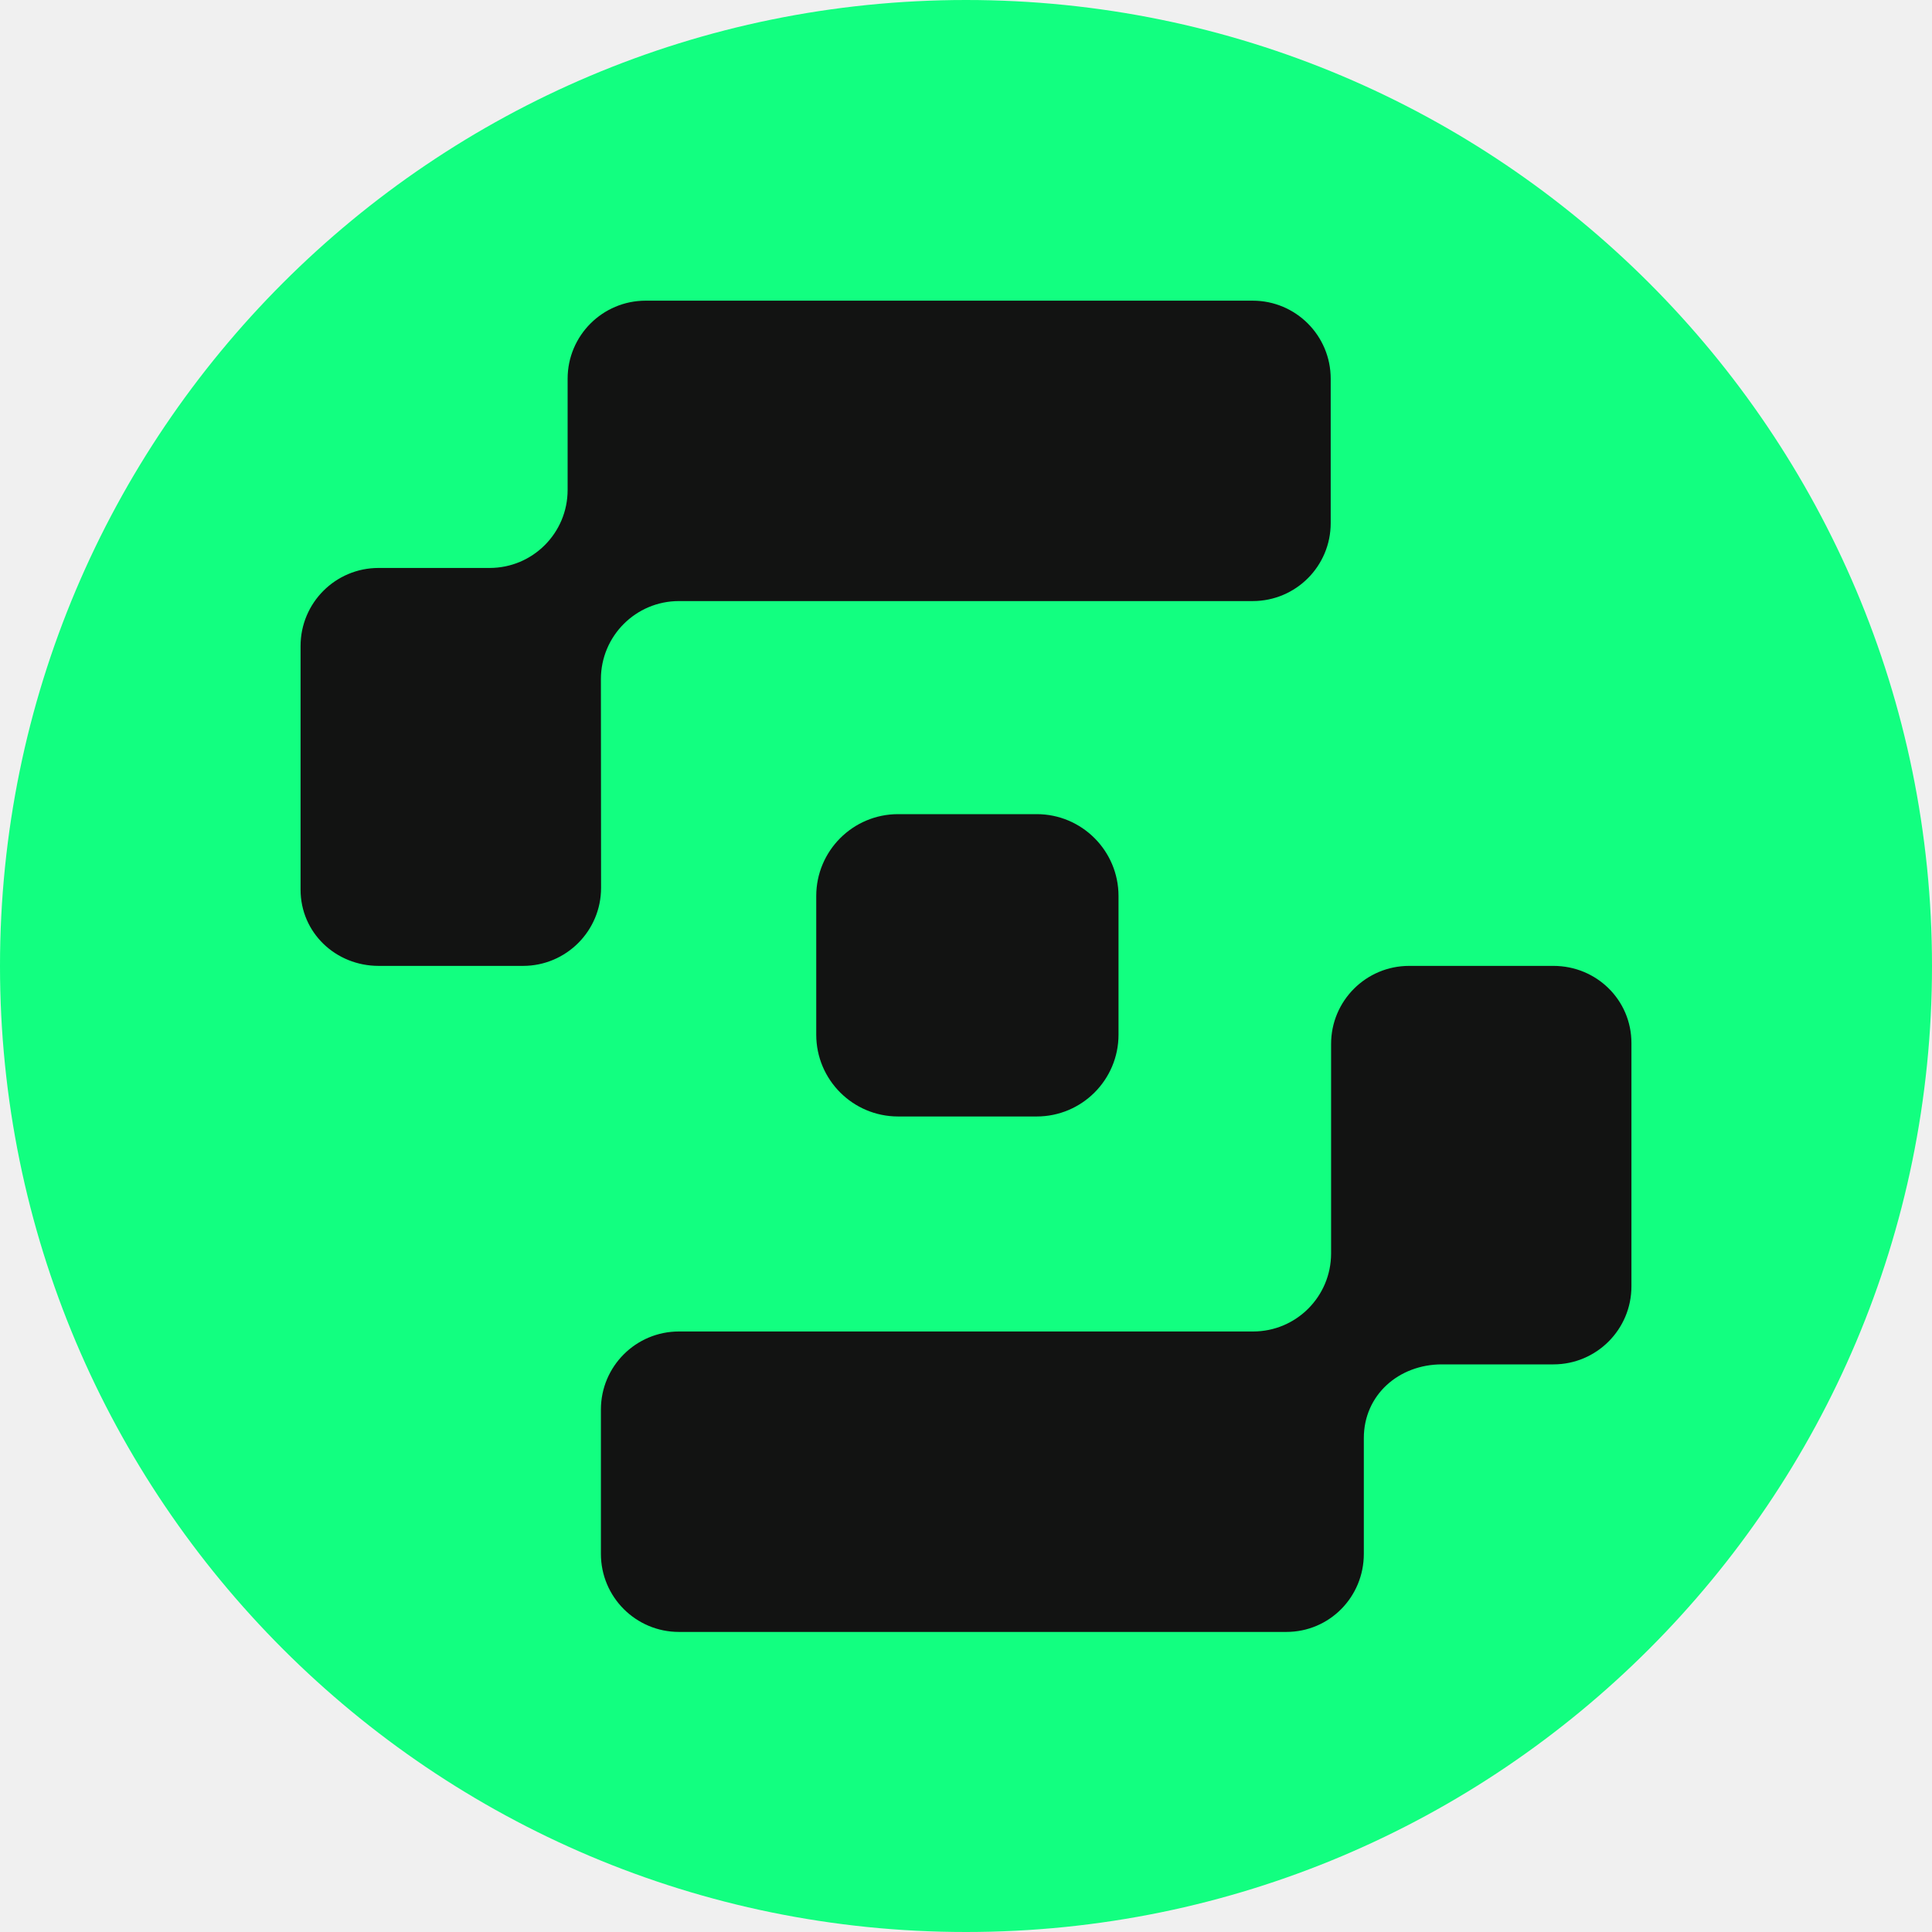
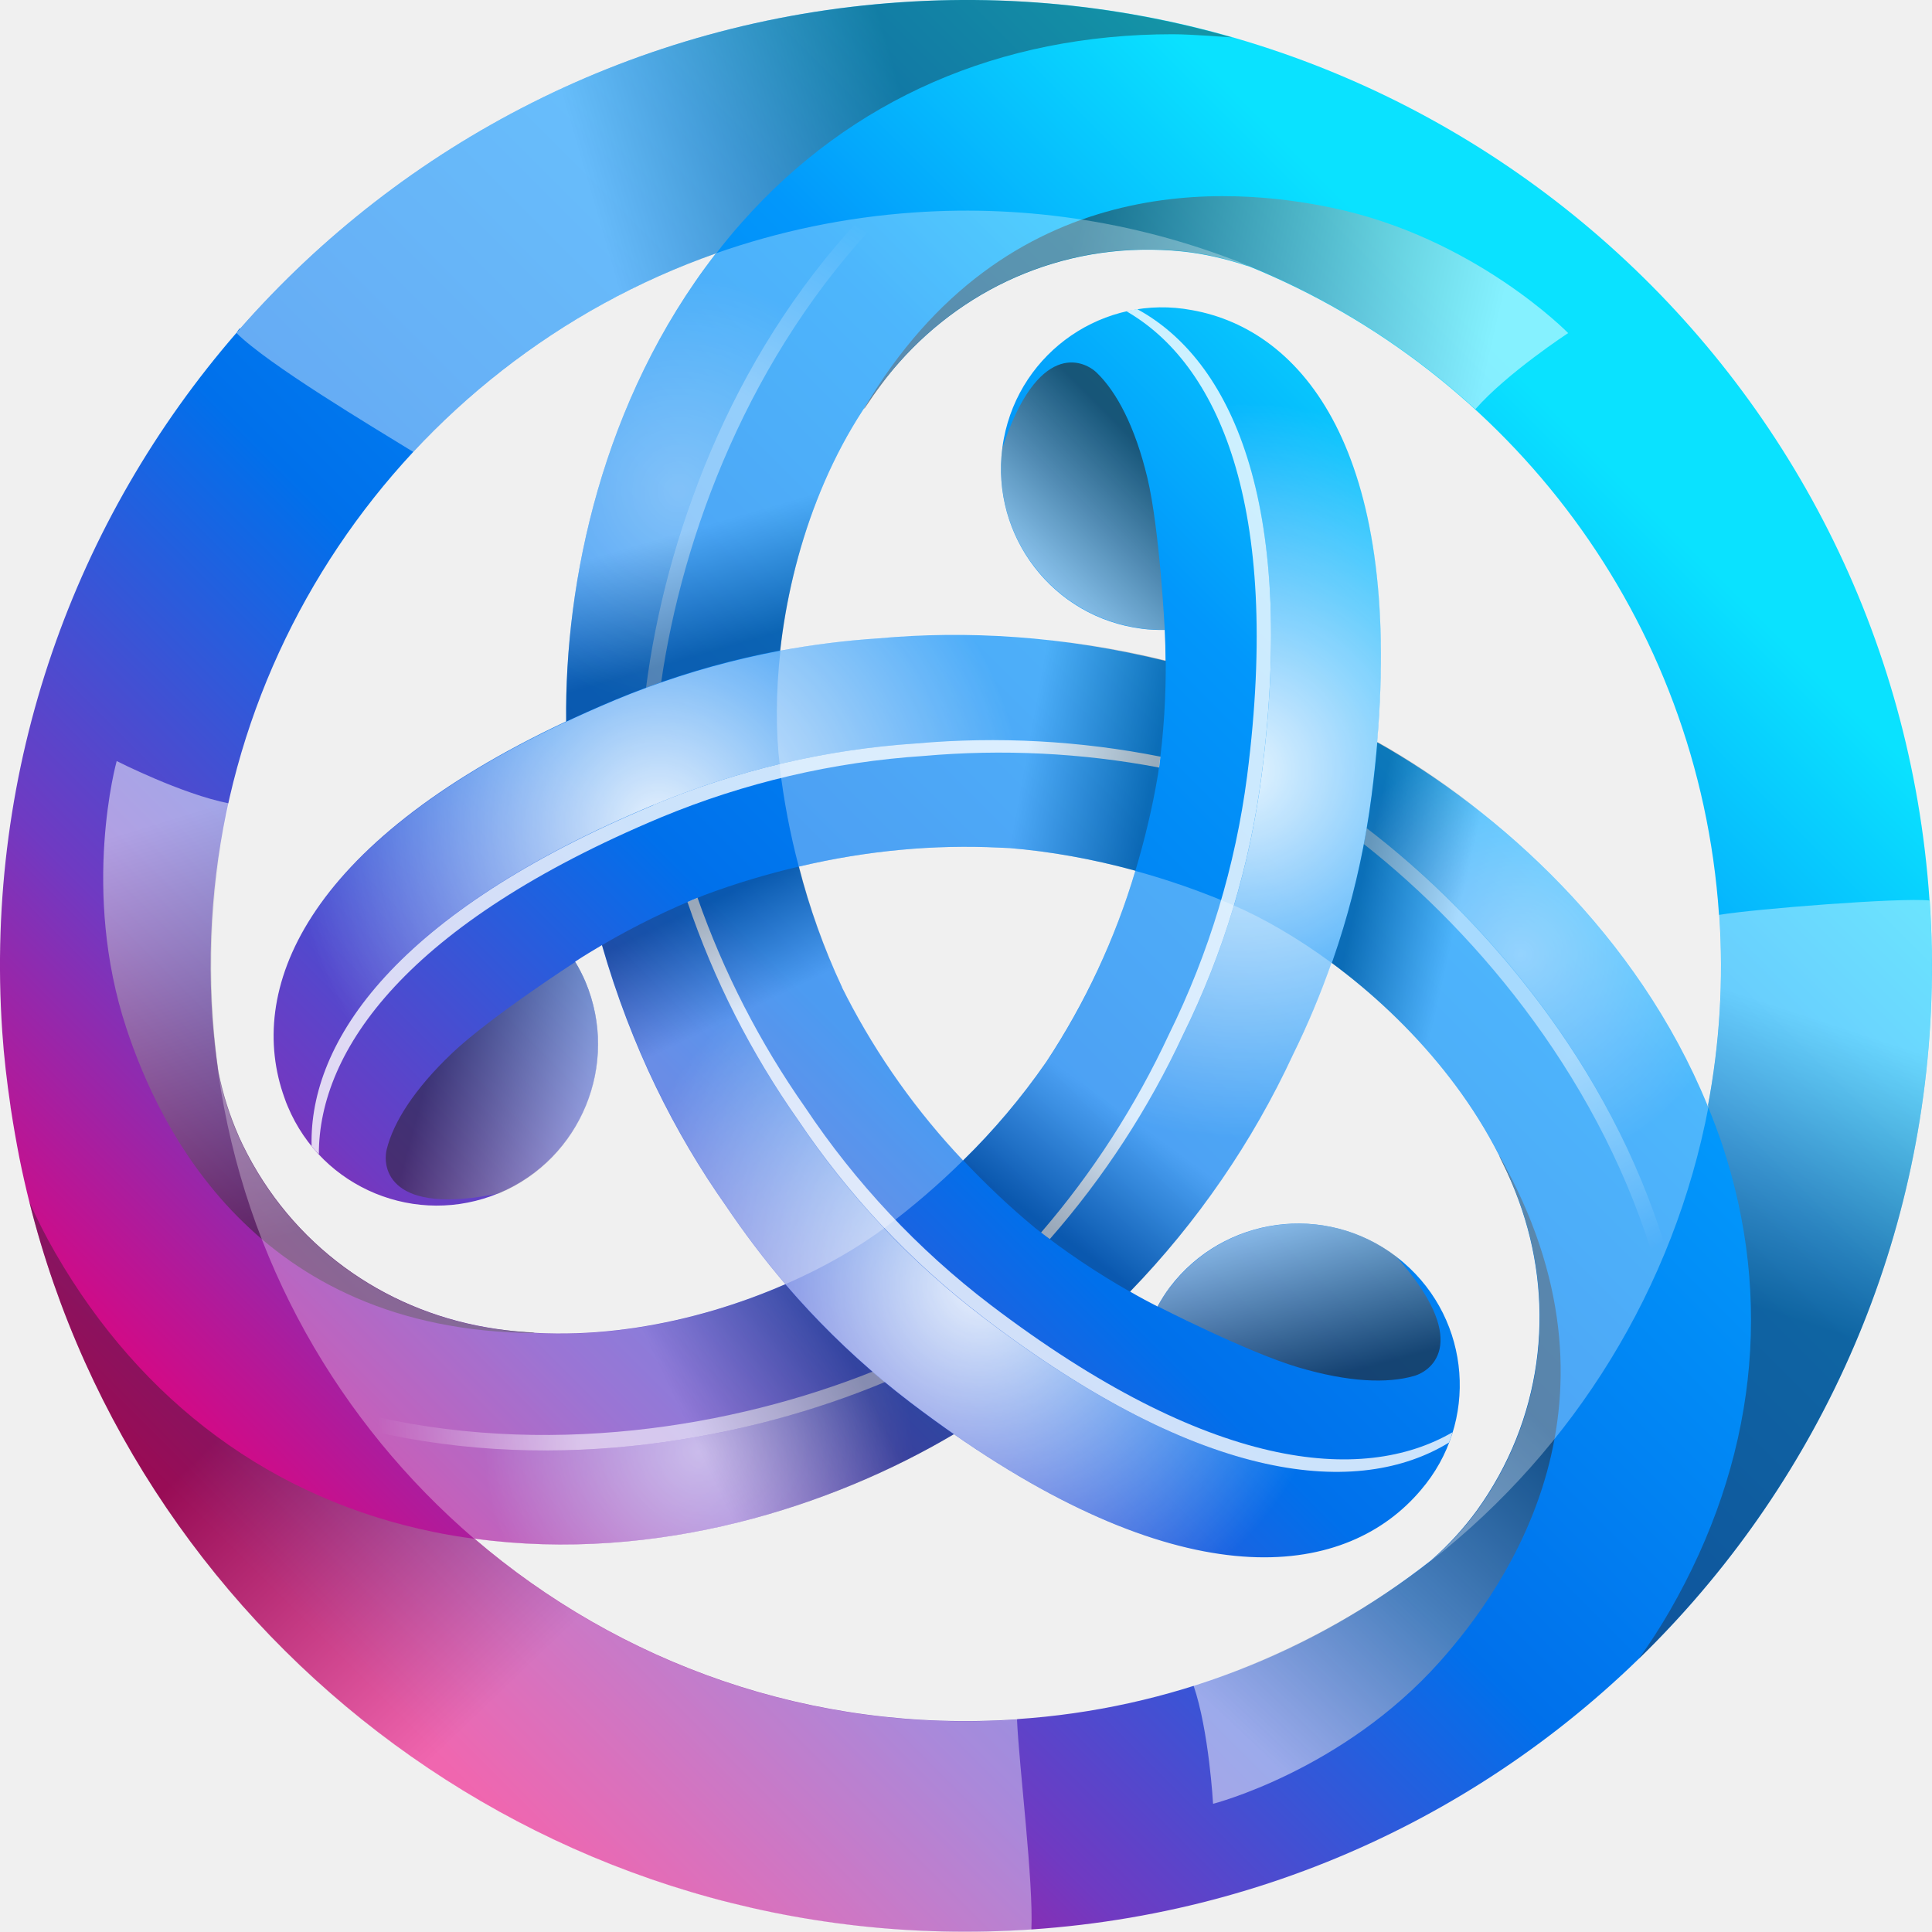
- <svg xmlns="http://www.w3.org/2000/svg" width="40" height="40" viewBox="0 0 35 35" fill="none">
-   <rect width="35" height="35" rx="17.5" fill="#12FF80" />
-   <path d="M28.142 17.498H25.528C24.747 17.498 24.114 18.131 24.114 18.912V22.707C24.114 23.488 23.482 24.121 22.701 24.121H12.3C11.519 24.121 10.886 24.754 10.886 25.535V28.15C10.886 28.931 11.519 29.564 12.3 29.564H23.303C24.084 29.564 24.707 28.931 24.707 28.15V26.052C24.707 25.271 25.34 24.717 26.121 24.717H28.142C28.922 24.717 29.555 24.084 29.555 23.303V18.896C29.555 18.115 28.922 17.498 28.142 17.498H28.142Z" fill="#121312" />
-   <path d="M10.886 12.303C10.886 11.522 11.519 10.889 12.299 10.889H22.694C23.475 10.889 24.107 10.257 24.107 9.476V6.861C24.107 6.08 23.475 5.447 22.694 5.447H11.697C10.916 5.447 10.283 6.08 10.283 6.861V8.876C10.283 9.657 9.651 10.289 8.87 10.289H6.858C6.077 10.289 5.445 10.922 5.445 11.703V16.116C5.445 16.896 6.08 17.498 6.861 17.498H9.475C10.256 17.498 10.889 16.865 10.889 16.084L10.886 12.304V12.303Z" fill="#121312" />
-   <path d="M16.27 14.749H18.781C19.599 14.749 20.263 15.414 20.263 16.232V18.744C20.263 19.562 19.599 20.226 18.781 20.226H16.27C15.451 20.226 14.787 19.562 14.787 18.744V16.232C14.787 15.413 15.452 14.749 16.27 14.749Z" fill="#121312" />
+ <svg xmlns="http://www.w3.org/2000/svg" version="1.1" id="Layer_1" x="0px" y="0px" viewBox="0 0 2500 2500" style="enable-background:new 0 0 2500 2500;" xml:space="preserve">
+   <style type="text/css">
+ 	.st0{fill:url(#SVGID_1_);}
+ 	.st1{opacity:0.9;fill:url(#SVGID_00000087413979790737727530000011114090790148114309_);enable-background:new    ;}
+ 	.st2{opacity:0.8;fill:#FFFFFF;enable-background:new    ;}
+ 	.st3{opacity:0.5;fill:url(#SVGID_00000173866758220751864350000011514650460513896363_);enable-background:new    ;}
+ 	.st4{opacity:0.6;fill:url(#SVGID_00000046325702562402398100000008588168176639308702_);enable-background:new    ;}
+ 	.st5{opacity:0.9;fill:url(#SVGID_00000086668914478830672470000017567272723260613798_);enable-background:new    ;}
+ 	.st6{opacity:0.4;fill:url(#SVGID_00000151545369230114989500000009340556304610313620_);enable-background:new    ;}
+ 	.st7{opacity:0.5;fill:url(#SVGID_00000037677475643920598680000005193095562180677283_);enable-background:new    ;}
+ 	.st8{opacity:0.9;fill:url(#SVGID_00000158712522983176665360000000389834507735461810_);enable-background:new    ;}
+ 	.st9{opacity:0.3;fill:url(#SVGID_00000019680145586986283130000000567137372287354524_);enable-background:new    ;}
+ 	.st10{opacity:0.4;fill:url(#SVGID_00000168110903925981658070000018155722347997337242_);enable-background:new    ;}
+ 	.st11{opacity:0.4;fill:url(#SVGID_00000150091677931303929740000006449388794212794046_);enable-background:new    ;}
+ 	.st12{opacity:0.4;fill:url(#SVGID_00000111913243231927531990000014429451489998236589_);enable-background:new    ;}
+ 	.st13{opacity:0.4;fill:url(#SVGID_00000162335232756788721430000017735098469719625897_);enable-background:new    ;}
+ 	.st14{opacity:0.5;fill:url(#SVGID_00000111181345906325601400000016760684883272806844_);enable-background:new    ;}
+ 	.st15{opacity:0.5;fill:url(#SVGID_00000096020295443590541910000017820940717463852929_);enable-background:new    ;}
+ 	.st16{opacity:0.5;fill:url(#SVGID_00000018952674674215496200000002432383969670657439_);enable-background:new    ;}
+ 	.st17{opacity:0.6;fill:url(#SVGID_00000112616789247208079150000016963115302006920358_);enable-background:new    ;}
+ 	.st18{opacity:0.5;fill:url(#SVGID_00000080917994296711030480000015418026231476025275_);enable-background:new    ;}
+ 	.st19{opacity:0.6;fill:url(#SVGID_00000023959460179562325150000015006233589876993690_);enable-background:new    ;}
+ 	.st20{opacity:0.3;fill:url(#SVGID_00000063603007946521742050000015754733077861351594_);enable-background:new    ;}
+ 	.st21{opacity:0.3;fill:url(#SVGID_00000036951507260815704290000009840250714117549460_);enable-background:new    ;}
+ 	.st22{opacity:0.3;fill:url(#SVGID_00000041979004269283503960000001868373323263897504_);enable-background:new    ;}
+ 	.st23{opacity:0.3;fill:url(#SVGID_00000090999355588580949990000000126734540545595573_);enable-background:new    ;}
+ 	.st24{opacity:0.3;fill:url(#SVGID_00000075866324976746425150000004722188489295817856_);enable-background:new    ;}
+ 	.st25{opacity:0.3;fill:url(#SVGID_00000088824886801452155470000001678572929192179848_);enable-background:new    ;}
+ </style>
+   <g>
+     <linearGradient id="SVGID_1_" gradientUnits="userSpaceOnUse" x1="396.92" y1="398.971" x2="1990.64" y2="1992.899" gradientTransform="matrix(1 0 0 -1 0 2502)">
+       <stop offset="0" style="stop-color:#E6007A" />
+       <stop offset="0.21" style="stop-color:#703AC2" />
+       <stop offset="0.46" style="stop-color:#0070EB" />
+       <stop offset="0.77" style="stop-color:#0297FB" />
+       <stop offset="1" style="stop-color:#0AE2FF" />
+     </linearGradient>
+     <path class="st0" d="M2496.8,1165.2C2450,476.4,1853.8-43.9,1165.1,2.9c-343,23.4-644.3,183.2-854.5,422.5l-0.6-0.4   c-1.5,1.9-2.8,3.8-4.1,5.8c-208.8,240.9-326.3,560.9-303,904c2.2,32.8,6,64.8,10.7,96.7c0,1.5,0.4,2.8,0.6,4.3   c3.2,21,6.9,42,10.9,62.5c3.8,19,8.1,37.9,12.8,56.7c144.4,575.7,683.7,983.4,1296.8,941.7c688.6-46.8,1209.1-643,1162.3-1331.8   C2497.1,1164.8,2496.8,1165.2,2496.8,1165.2z M2224.7,1183.8c5.8,84.8,0.4,167.8-14.8,247.8c0-0.4-0.4-0.8-0.4-1.3   c-90.8-221.4-270-381.4-427.5-469.8c31.9-375.2-95.4-533.5-239.6-559.2c-113.2-21.3-222.2,53.3-243.5,166.5   c-0.8,4-1.4,8.1-1.9,12.2c-14.7,114.2,65.9,218.8,180.1,233.5c0.2,0,0.3,0,0.5,0.1c10,1.3,19.9,1.7,29.5,1.5   c0.7,13.4,1.1,26.8,1.1,40.2c-133.3-32.9-257.8-39.6-371.4-29.3c-42.7,2.8-85.2,8.2-127.3,16c14.2-126.7,61.8-269.1,154-373.1   c89.2-100.8,221.8-158.3,366.4-143.5c27.4,2.8,56.7,9.6,83,18.4c1.3,0.4,2.6,0.8,3.7,1c335,136.5,581.7,454.6,607.8,839   C2224.5,1183.8,2224.7,1183.8,2224.7,1183.8z M1353.4,1374.7c0,0,0,0.2-0.2,0.4c-31.6,45.4-67.4,87.8-107,126.5   c-59.9-63.3-110.6-134.6-150.6-212c-1.9-4.1-4-7.7-6-11.8v-0.4c-23.5-50.1-42.2-102.4-56-156c88.8-21,175.8-28.7,259.1-24.6   l13.3,0.6h0.4c52.2,4.3,106.5,13.9,162.8,29.3c-26.1,87.8-65,171.3-115.5,247.7C1353.6,1374.5,1353.4,1374.7,1353.4,1374.7z    M926.4,327.9l-0.6,0.8C779.3,517.9,730.5,753,732.6,933.5c-341,160-414.2,349.3-364.5,487.1c1.2,3.9,2.8,7.5,4.3,11.2   c44.5,106.3,166.8,156.5,273.2,112.1c106.3-44.5,156.5-166.8,112.1-273.2c-3.9-9.1-8.4-17.9-13.5-26.3   c10.7-7.1,22.3-14.1,34.7-21.4c38,132,94.3,243.5,160,336.7c23.8,35.3,49.4,69.3,77.4,102c-116.8,51.1-264,81.1-400.3,53.3   c-131.8-26.9-247.9-112.9-307.6-245.6c-11.4-26-20-53.2-25.7-81c-3.5-23.9-6.2-48-7.9-72.1C244.4,868.5,522.1,470,926.4,327.9z    M1316.2,2224.8c-265.9,18.2-514.5-72.5-702.3-233.8c237,32.3,465.1-43,620.4-135.2c309.1,215.4,509.8,184.2,604.3,72.3   c75.1-87.5,65-219.3-22.5-294.4c-3.1-2.7-6.3-5.2-9.6-7.7c-91.7-69.9-222.7-52.2-292.6,39.5c0,0-0.1,0.1-0.1,0.1   c-6,7.9-11.3,16.5-16,25c-11.3-5.8-23.3-12.2-35.5-19.3c87.1-89.9,158.5-193.7,211.1-307.2c18.9-38.4,35.4-77.9,49.6-118.3   c102.7,75.8,202.4,188,246.5,320c42.6,127.5,26.3,271.3-58.8,389.2c-16.8,22.9-36,43.9-57.3,62.7l-0.8,0.8   c-153.8,121.2-340.7,193-536.1,206C1316.4,2224.6,1316.2,2224.8,1316.2,2224.8z" />
+     <radialGradient id="SVGID_00000121237179412258264440000001769130992065460122_" cx="138.335" cy="2415.802" r="41.667" gradientTransform="matrix(11.408 0 0 -11.408 28.142 28556.332)" gradientUnits="userSpaceOnUse">
+       <stop offset="0" style="stop-color:#FFFFFF" />
+       <stop offset="1" style="stop-color:#FFFFFF;stop-opacity:0" />
+     </radialGradient>
+     <path style="opacity:0.9;fill:url(#SVGID_00000121237179412258264440000001769130992065460122_);enable-background:new    ;" d="   M1542.5,401.1c-23.4-4.5-47.5-4.7-71-0.8c119.6,65,206.7,246.2,160.9,603.9c-15.1,116.3-49.3,229.4-101.2,334.6   c-44.7,96-102.8,185.2-172.7,264.8c33.1,24.9,67.8,47.7,103.8,68.3c87.1-89.8,158.5-193.7,211.2-307.2   c52-105.2,86.1-218.2,101.2-334.6c54.6-425.7-79.3-601.5-232.1-628.8L1542.5,401.1L1542.5,401.1z" />
+     <path class="st2" d="M1632.4,1003.9c45.8-357.5-41.3-538.9-160.9-603.9c-4.7,0.6-9.2,1.7-13.9,2.8   c117,67.4,201.3,248.3,156.2,601.1c-15.1,116.3-49.3,229.4-101.2,334.6c-43.1,92.6-98.7,178.9-165.4,256.3c3.8,3,7.5,5.8,11.3,8.5   c69.8-79.7,127.9-168.8,172.6-264.8C1583.1,1233.3,1617.3,1120.3,1632.4,1003.9L1632.4,1003.9z" />
+     <radialGradient id="SVGID_00000096752103115807184890000012475104098377712026_" cx="133.725" cy="2224.943" r="41.667" gradientTransform="matrix(6.6384 0 0 -6.6384 16.0516 16648.701)" gradientUnits="userSpaceOnUse">
+       <stop offset="0" style="stop-color:#FFFFFF" />
+       <stop offset="1" style="stop-color:#FFFFFF;stop-opacity:0" />
+     </radialGradient>
+     <path style="opacity:0.5;fill:url(#SVGID_00000096752103115807184890000012475104098377712026_);enable-background:new    ;" d="   M1177.8,1814.9c-11.3-8.5-22-17.5-32.9-26.5c-176.5,73.6-421,119.8-664,63.3c39.6,50.7,84.1,97.3,132.8,139.3   c237,32.3,465.1-43,620.4-135.2c-19.1-13.3-37.9-27-56.5-41.1L1177.8,1814.9z" />
+     <linearGradient id="SVGID_00000119114085072472739250000015632712470677052304_" gradientUnits="userSpaceOnUse" x1="488.724" y1="670.166" x2="755.309" y2="673.833" gradientTransform="matrix(1 0 0 -1 0 2502)">
+       <stop offset="0" style="stop-color:#FFFFFF;stop-opacity:0" />
+       <stop offset="1" style="stop-color:#FFFFFF" />
+     </linearGradient>
+     <path style="opacity:0.6;fill:url(#SVGID_00000119114085072472739250000015632712470677052304_);enable-background:new    ;" d="   M1145,1788.4c-5.3-4.5-10.9-9-16-13.5c-177.8,71-423.6,113.6-666,53c6,7.9,12,16,18,23.8C723.9,1908.2,968.6,1862,1145,1788.4   L1145,1788.4z" />
+     <radialGradient id="SVGID_00000164500726523486376710000010611288912246936239_" cx="-114.473" cy="2483.533" r="41.667" gradientTransform="matrix(-5.704 -9.8796 -9.8796 5.704 24736.092 -14229.197)" gradientUnits="userSpaceOnUse">
+       <stop offset="0" style="stop-color:#FFFFFF" />
+       <stop offset="1" style="stop-color:#FFFFFF;stop-opacity:0" />
+     </radialGradient>
+     <path style="opacity:0.9;fill:url(#SVGID_00000164500726523486376710000010611288912246936239_);enable-background:new    ;" d="   M368.3,1420.9c1.2,3.8,2.8,7.5,4.3,11.1c7.9,18.8,18.2,35.7,30.6,50.9c-3.4-136,110-302.3,442.4-441.3   c108.3-45,223.3-71.9,340.3-79.6c105.5-9.4,211.9-3.6,315.8,17.1c5.4-44.9,7.5-86.8,7.1-123.9c-121.3-30.5-247-40.4-371.6-29.3   c-117.1,7.7-232.1,34.6-340.4,79.6c-395.9,165.6-481.3,369.5-428.4,515.5L368.3,1420.9L368.3,1420.9z" />
+     <path class="st2" d="M845.6,1041.8c-332.4,139.1-445.8,305.3-442.4,441.3c3,3.6,6.2,7.1,9.4,10.5c-0.2-135,114.4-298.4,442.4-435.8   c108.3-45,223.3-71.9,340.3-79.6c101.7-9,204.3-4,304.6,15c0.7-4.7,1.2-9.4,1.7-14.1c-103.9-20.6-210.2-26.4-315.8-17.1   c-117,7.7-232,34.6-340.3,79.6C845.6,1041.6,845.6,1041.8,845.6,1041.8z" />
+     <radialGradient id="SVGID_00000070810537205548785670000000655587390690645422_" cx="-300.734" cy="2341.337" r="41.667" gradientTransform="matrix(-3.3192 -5.749 -5.749 3.3192 14429.806 -8264.897)" gradientUnits="userSpaceOnUse">
+       <stop offset="0" style="stop-color:#FFFFFF" />
+       <stop offset="1" style="stop-color:#FFFFFF;stop-opacity:0" />
+     </radialGradient>
+     <path style="opacity:0.4;fill:url(#SVGID_00000070810537205548785670000000655587390690645422_);enable-background:new    ;" d="   M1775.1,1029.8c-1.7,14.1-4,27.8-6.4,41.7c151.9,116,314.3,304.8,387,543.3c24-59.7,42.2-121.6,54.1-184.8   c-90.5-221.4-269.8-381.3-427.2-469.6c-1.9,22.5-4.3,45.4-7.3,69.3C1775.3,1029.8,1775.1,1029.8,1775.1,1029.8z" />
+     <linearGradient id="SVGID_00000029005020302770022920000003679355298427017861_" gradientUnits="userSpaceOnUse" x1="2134.288" y1="883.845" x2="1997.828" y2="1112.847" gradientTransform="matrix(1 0 0 -1 0 2502)">
+       <stop offset="0" style="stop-color:#FFFFFF;stop-opacity:0" />
+       <stop offset="1" style="stop-color:#FFFFFF" />
+     </linearGradient>
+     <path style="opacity:0.5;fill:url(#SVGID_00000029005020302770022920000003679355298427017861_);enable-background:new    ;" d="   M1768.6,1071.5c-1.3,6.8-2.4,13.9-3.7,20.8c150.4,118.5,310.2,310,378.9,550.2c4-9.2,7.9-18.4,11.5-27.6   c-72.7-238.5-234.9-427.2-387-543.4C1768.4,1071.5,1768.6,1071.5,1768.6,1071.5z" />
+     <radialGradient id="SVGID_00000116937313286004328970000008248919916257101452_" cx="69.925" cy="2665.995" r="41.667" gradientTransform="matrix(-5.704 9.8796 9.8796 5.704 -24671.779 -14234.673)" gradientUnits="userSpaceOnUse">
+       <stop offset="0" style="stop-color:#FFFFFF" />
+       <stop offset="1" style="stop-color:#FFFFFF;stop-opacity:0" />
+     </radialGradient>
+     <path style="opacity:0.9;fill:url(#SVGID_00000116937313286004328970000008248919916257101452_);enable-background:new    ;" d="   M1838.6,1927.9c15.5-18.2,27.8-38.9,36.4-61.2c-116.2,71-316.7,55.8-603.5-162.6c-93.2-71.2-174.1-157.4-239.2-255   c-60.9-86.7-109.1-181.6-143.1-281.9c-41.5,17.8-78.9,37-111,55.8c34.3,120.3,88.5,234.1,160.4,336.5   c64.2,95.8,144.2,182.5,239.2,255c341.4,260.1,560.7,232.1,660.6,113.3L1838.6,1927.9L1838.6,1927.9z" />
+     <path class="st2" d="M1271.7,1704.1c286.6,218.4,487.3,233.6,603.4,162.5c1.7-4.5,3.2-9,4.5-13.3c-116.8,67.8-315.8,50-598.5-165.3   c-93.2-71.2-174.1-157.4-239.2-255c-58.7-83.6-105.5-174.9-139.3-271.3c-4.5,1.9-8.8,3.6-13,5.5c34,100.3,82.2,195.3,143.1,282   c64.2,95.8,144.2,182.5,239.2,255L1271.7,1704.1L1271.7,1704.1z" />
+     <radialGradient id="SVGID_00000075883710936137678610000013373461902048861081_" cx="17.331" cy="2659.388" r="41.667" gradientTransform="matrix(-3.3192 5.749 5.749 3.3192 -14352.862 -8290.783)" gradientUnits="userSpaceOnUse">
+       <stop offset="0" style="stop-color:#FFFFFF" />
+       <stop offset="1" style="stop-color:#FFFFFF;stop-opacity:0" />
+     </radialGradient>
+     <path style="opacity:0.3;fill:url(#SVGID_00000075883710936137678610000013373461902048861081_);enable-background:new    ;" d="   M796.6,905.1c13-5.4,26.1-10.3,39.3-15.2c24.4-189.5,106.8-424.6,277.1-606.7c-63.8,9.2-126.5,24.2-187.2,45.3   C779.2,517.7,730.4,752.8,732.6,933.4c20.3-9.6,41.5-19,63.8-28.2L796.6,905.1L796.6,905.1z" />
+     <linearGradient id="SVGID_00000115478165298486702690000001917077249964883870_" gradientUnits="userSpaceOnUse" x1="1126.074" y1="2202.42" x2="996.115" y2="1969.627" gradientTransform="matrix(1 0 0 -1 0 2502)">
+       <stop offset="0" style="stop-color:#FFFFFF;stop-opacity:0" />
+       <stop offset="1" style="stop-color:#FFFFFF" />
+     </linearGradient>
+     <path style="opacity:0.4;fill:url(#SVGID_00000115478165298486702690000001917077249964883870_);enable-background:new    ;" d="   M835.9,889.9c6.7-2.3,13.1-4.9,19.7-7.3c27.4-189.6,113.4-423.6,286.9-603.3c-9.8,1.1-19.7,2.4-29.5,3.7   c-170.3,182.3-252.6,417.1-277,606.7L835.9,889.9L835.9,889.9z" />
+     <linearGradient id="SVGID_00000132068684958943484550000003906830218035043007_" gradientUnits="userSpaceOnUse" x1="1184.455" y1="2320.536" x2="777.119" y2="2202.036" gradientTransform="matrix(1 0 0 -1 0 2502)">
+       <stop offset="0" style="stop-color:#231F20" />
+       <stop offset="1" style="stop-color:#FFFFFF" />
+     </linearGradient>
+     <path style="opacity:0.4;fill:url(#SVGID_00000132068684958943484550000003906830218035043007_);enable-background:new    ;" d="   M1165.1,3C822,26.3,520.8,186.1,310.6,425.5l-4.7,5.3c40.8,40.7,174.8,120.7,228.9,154c107.9-116.2,242.4-204.4,392-256.9   c10.5-13.7,21.6-27.2,33.2-40.2C1101,128.4,1293.8,44.3,1517.5,44.3c24.8,0,75.5,4.1,76.6,4.1C1454.9,8.3,1309.7-7.1,1165.1,3   L1165.1,3z" />
+     <linearGradient id="SVGID_00000158718385986789613700000015188472863308649143_" gradientUnits="userSpaceOnUse" x1="414.861" y1="767.437" x2="755.447" y2="411.934" gradientTransform="matrix(1 0 0 -1 0 2502)">
+       <stop offset="0" style="stop-color:#231F20" />
+       <stop offset="1" style="stop-color:#FFFFFF" />
+     </linearGradient>
+     <path style="opacity:0.4;fill:url(#SVGID_00000158718385986789613700000015188472863308649143_);enable-background:new    ;" d="   M1316.2,2225c-265.9,18.2-514.5-72.5-702.3-233.8c-17.6-2.3-35.2-5.2-52.6-8.8c-208.6-42.6-378-167.5-489.7-361.1   c-12.3-21.4-23.5-43.4-33.6-65.9c144.4,575.7,683.7,983.4,1296.6,941.7c2.8-63.1-15.8-209.6-18.6-272.1   C1316,2225,1316.2,2225,1316.2,2225z" />
+     <linearGradient id="SVGID_00000061451103435490879480000007041781104899025285_" gradientUnits="userSpaceOnUse" x1="2242.707" y1="821.014" x2="2361.208" y2="1181.266" gradientTransform="matrix(1 0 0 -1 0 2502)">
+       <stop offset="0" style="stop-color:#231F20" />
+       <stop offset="1" style="stop-color:#FFFFFF" />
+     </linearGradient>
+     <path style="opacity:0.4;fill:url(#SVGID_00000061451103435490879480000007041781104899025285_);enable-background:new    ;" d="   M2496.9,1165.2c-38.5-3.9-225.9,10.9-272.1,18.6c5.8,84.8,0.4,167.8-14.8,247.8c6.4,15.8,12.6,32.1,18.2,48.5   c67.4,202,43.9,411-67.8,604.8c-12.4,21.4-25.8,42.1-40.2,62.1c0,0,0.6-0.5,0.8-0.9c254-247.1,401.8-599.6,375.9-980.6   C2496.9,1165.5,2496.9,1165.2,2496.9,1165.2z" />
+     <linearGradient id="SVGID_00000119814931886502904010000001316367624910251430_" gradientUnits="userSpaceOnUse" x1="1369.913" y1="2114.461" x2="1915.876" y2="1989.502" gradientTransform="matrix(1 0 0 -1 0 2502)">
+       <stop offset="0" style="stop-color:#231F20" />
+       <stop offset="1" style="stop-color:#FFFFFF" />
+     </linearGradient>
+     <path style="opacity:0.5;fill:url(#SVGID_00000119814931886502904010000001316367624910251430_);enable-background:new    ;" d="   M1530.4,325.2c27.4,2.8,56.7,9.6,83,18.4c1.2,0.4,2.6,0.8,3.6,1c107.3,43.8,206,106.2,291.6,184.4c0,0,0.4,0.2,0.6,0.4   c41.1-46.8,120-98.4,120-98.4s-120.8-123.7-305.9-162.2c-129.4-27-421.4-52.8-605.6,260.5l1.7-1.7c13.7-20.6,28-40.7,44.5-59.1   C1253.1,367.9,1385.7,310.4,1530.4,325.2z" />
+     <linearGradient id="SVGID_00000091714172966555118190000003300969730264655780_" gradientUnits="userSpaceOnUse" x1="1936.924" y1="716.979" x2="1555.463" y2="306.559" gradientTransform="matrix(1 0 0 -1 0 2502)">
+       <stop offset="0" style="stop-color:#231F20" />
+       <stop offset="1" style="stop-color:#FFFFFF" />
+     </linearGradient>
+     <path style="opacity:0.5;fill:url(#SVGID_00000091714172966555118190000003300969730264655780_);enable-background:new    ;" d="   M1910.7,1955.2c-16.8,22.9-36,43.9-57.3,62.7c-0.8,0.8-1.9,1.7-2.8,2.6c-91.6,71-195,125.2-305.5,160.2c-0.2,0-0.4,0-0.7,0.2   c20.1,59,25.3,153.2,25.3,153.2s167.5-42.8,293.3-183.8c87.9-98.6,256.5-338.6,77.2-654.8c0,0,0.2,1,0.7,2.3   c11.1,22.1,21.2,44.7,28.9,68c42.6,127.5,26.3,271.3-58.8,389.1C1910.9,1955,1910.7,1955.2,1910.7,1955.2z" />
+     <linearGradient id="SVGID_00000036950726361141302440000006222968405638575539_" gradientUnits="userSpaceOnUse" x1="443.002" y1="924.405" x2="278.417" y2="1459.784" gradientTransform="matrix(1 0 0 -1 0 2502)">
+       <stop offset="0" style="stop-color:#231F20" />
+       <stop offset="1" style="stop-color:#FFFFFF" />
+     </linearGradient>
+     <path style="opacity:0.5;fill:url(#SVGID_00000036950726361141302440000006222968405638575539_);enable-background:new    ;" d="   M308.9,1469.9c-11.4-26-20.1-53.2-25.7-81.1c-0.2-1.2-0.6-2.6-0.8-3.9c-15.8-115.3-10.7-232.1,13.9-344.6v-0.7   c-61.2-12-145.3-54.8-145.3-54.8s-46.7,166.7,12.6,345.9c41.5,125.5,164.9,391.5,528.3,394.3c0,0-1-0.2-2.3-0.7   c-24.6-1.5-49.2-4-73.3-9c-131.8-27-248-113-307.7-245.6C308.6,1469.9,308.9,1469.9,308.9,1469.9z" />
+     <linearGradient id="SVGID_00000179631255623736361880000002276906711789936813_" gradientUnits="userSpaceOnUse" x1="1489.203" y1="1913.165" x2="1316.577" y2="1740.289" gradientTransform="matrix(1 0 0 -1 0 2502)">
+       <stop offset="0" style="stop-color:#231F20" />
+       <stop offset="1" style="stop-color:#FFFFFF" />
+     </linearGradient>
+     <path style="opacity:0.6;fill:url(#SVGID_00000179631255623736361880000002276906711789936813_);enable-background:new    ;" d="   M1477.7,813.4c10,1.2,19.9,1.7,29.5,1.5c0,0-6.6-129.8-22.5-196.6c-16-66.5-39.6-110.8-65.3-135.8c-18.6-18-77-40.3-122.3,97.1   c-14.8,114.2,65.9,218.8,180.1,233.6c0.2,0,0.3,0,0.5,0.1V813.4L1477.7,813.4z" />
+     <linearGradient id="SVGID_00000014596901508396858940000009987249175014289597_" gradientUnits="userSpaceOnUse" x1="557.823" y1="1128.757" x2="793.742" y2="1065.381" gradientTransform="matrix(1 0 0 -1 0 2502)">
+       <stop offset="0" style="stop-color:#231F20" />
+       <stop offset="1" style="stop-color:#FFFFFF" />
+     </linearGradient>
+     <path style="opacity:0.5;fill:url(#SVGID_00000014596901508396858940000009987249175014289597_);enable-background:new    ;" d="   M757.9,1271.1c-3.9-9.1-8.4-17.8-13.5-26.3c0,0-109.3,70.6-159,117.6c-49.6,47.1-76.2,89.7-84.9,124.5c-6.2,25,3.6,86.7,145.3,57.3   C752.2,1499.8,802.3,1377.5,757.9,1271.1L757.9,1271.1z" />
+     <linearGradient id="SVGID_00000109711059408397418700000017697695836328441990_" gradientUnits="userSpaceOnUse" x1="1702.603" y1="714.347" x2="1639.394" y2="950.182" gradientTransform="matrix(1 0 0 -1 0 2502)">
+       <stop offset="0" style="stop-color:#231F20" />
+       <stop offset="1" style="stop-color:#FFFFFF" />
+     </linearGradient>
+     <path style="opacity:0.6;fill:url(#SVGID_00000109711059408397418700000017697695836328441990_);enable-background:new    ;" d="   M1514.1,1665.4c-6,7.9-11.3,16.5-16,25c0,0,115.8,59.3,181.4,78.8c65.7,19.5,115.7,21.2,150.2,11.3c24.8-7,73.2-46.6-22.9-154.4   c-91.7-69.9-222.7-52.2-292.6,39.5c0,0,0,0.1-0.1,0.1C1514.1,1665.6,1514.1,1665.4,1514.1,1665.4z" />
+     <linearGradient id="SVGID_00000152985283442859556740000009854681052421710223_" gradientUnits="userSpaceOnUse" x1="1343.256" y1="924.262" x2="1447.006" y2="1067.347" gradientTransform="matrix(1 0 0 -1 0 2502)">
+       <stop offset="0" style="stop-color:#231F20" />
+       <stop offset="1" style="stop-color:#FFFFFF" />
+     </linearGradient>
+     <path style="opacity:0.3;fill:url(#SVGID_00000152985283442859556740000009854681052421710223_);enable-background:new    ;" d="   M1469.2,1126.9c-26.3,87.3-63.1,166.7-108.2,236.6c-2.4,3.6-4.7,7.3-7.3,11.1c0,0,0,0.2-0.2,0.4c-31.6,45.4-67.4,87.8-107,126.5   c28.7,30.4,59.5,59.9,93.5,87.9c38.7,30.4,79.6,57.9,122.3,82.1c87.1-89.8,158.5-193.7,211.2-307.2c18.8-38.4,35.4-77.9,49.6-118.3   c-44-32.3-88.5-58.2-129.6-75.7c-40.5-17.3-82.1-31.8-124.5-43.4L1469.2,1126.9L1469.2,1126.9z" />
+     <linearGradient id="SVGID_00000113321247363267839740000007701393365243228062_" gradientUnits="userSpaceOnUse" x1="986.556" y1="986.227" x2="779.263" y2="887.393" gradientTransform="matrix(1 0 0 -1 0 2502)">
+       <stop offset="0" style="stop-color:#231F20" />
+       <stop offset="1" style="stop-color:#FFFFFF" />
+     </linearGradient>
+     <path style="opacity:0.3;fill:url(#SVGID_00000113321247363267839740000007701393365243228062_);enable-background:new    ;" d="   M613.9,1991.2c237,32.3,465-43,620.4-135.2c-19.1-13.3-37.9-27-56.5-41.1c-59.1-45.2-113.3-96.4-161.7-152.9   c-116.8,51.1-264,81-400.3,53.2c-131.8-26.9-247.9-112.9-307.6-245.5c-11.4-26-20-53.2-25.7-81.1   c34.5,241.7,156.4,452.6,331.2,602.6L613.9,1991.2L613.9,1991.2z" />
+     <linearGradient id="SVGID_00000140721166076825641770000012701597224707753406_" gradientUnits="userSpaceOnUse" x1="911.507" y1="1331.331" x2="975.674" y2="1198.039" gradientTransform="matrix(1 0 0 -1 0 2502)">
+       <stop offset="0" style="stop-color:#231F20" />
+       <stop offset="1" style="stop-color:#FFFFFF" />
+     </linearGradient>
+     <path style="opacity:0.3;fill:url(#SVGID_00000140721166076825641770000012701597224707753406_);enable-background:new    ;" d="   M1246.5,1501.5c-59.9-63.3-110.6-134.6-150.6-212c-1.9-4.1-4.1-7.7-6-11.8v-0.4c-23.5-50.1-42.2-102.4-56-156   c-40.7,9.6-81.5,21.6-122.6,37c-45.6,18.2-89.8,39.8-132.2,64.6c38.1,132,94.3,243.5,160,336.7c23.8,35.3,49.5,69.3,77.5,102   c50-21.8,94.8-47.7,130.4-74.5c35.1-26.4,68.4-55.1,99.7-86C1246.7,1501.3,1246.5,1501.5,1246.5,1501.5z" />
+     <linearGradient id="SVGID_00000111904434583698469790000018055620601800452018_" gradientUnits="userSpaceOnUse" x1="1209.577" y1="1742.759" x2="1165.285" y2="1895.718" gradientTransform="matrix(1 0 0 -1 0 2502)">
+       <stop offset="0" style="stop-color:#231F20" />
+       <stop offset="1" style="stop-color:#FFFFFF" />
+     </linearGradient>
+     <path style="opacity:0.3;fill:url(#SVGID_00000111904434583698469790000018055620601800452018_);enable-background:new    ;" d="   M925.9,328.8C779.3,517.9,730.5,753,732.7,933.5c21.1-9.9,42.4-19.4,64-28.4c68.6-28.6,140-49.9,213-63.5   c14.2-126.7,61.8-269.1,154-373.1c89.2-100.8,221.8-158.3,366.5-143.5c27.4,2.8,56.7,9.6,83,18.4c1.2,0.4,2.5,0.8,3.6,1   c-137.3-56-285.6-79.8-433.5-69.5c-89.8,6.2-175.8,24.4-257.1,53c-0.2,0.2-0.4,0.6-0.6,0.8H925.9L925.9,328.8z" />
+     <linearGradient id="SVGID_00000132075790150937219830000010748825154675994532_" gradientUnits="userSpaceOnUse" x1="1688.502" y1="1042.299" x2="1816.836" y2="1012.757" gradientTransform="matrix(1 0 0 -1 0 2502)">
+       <stop offset="0" style="stop-color:#231F20" />
+       <stop offset="1" style="stop-color:#FFFFFF" />
+     </linearGradient>
+     <path style="opacity:0.3;fill:url(#SVGID_00000132075790150937219830000010748825154675994532_);enable-background:new    ;" d="   M2209.8,1429.9c-90.7-221.4-270-381.5-427.4-469.8c-1.9,22.5-4.2,45.6-7.5,69.8c-9.5,73.7-26.8,146.2-51.5,216.3   c102.7,75.8,202.4,188,246.5,320c42.5,127.5,26.3,271.3-58.8,389.1c-16.8,22.9-36,43.9-57.3,62.7l-0.8,0.8   c183.5-144.2,313.3-352.1,357.9-587.4c0-0.4-0.4-0.9-0.4-1.3L2209.8,1429.9L2209.8,1429.9z" />
+     <linearGradient id="SVGID_00000040545226463394457850000009366272063519612060_" gradientUnits="userSpaceOnUse" x1="1487.162" y1="1475.879" x2="1324.369" y2="1505.421" gradientTransform="matrix(1 0 0 -1 0 2502)">
+       <stop offset="0" style="stop-color:#231F20" />
+       <stop offset="1" style="stop-color:#FFFFFF" />
+     </linearGradient>
+     <path style="opacity:0.3;fill:url(#SVGID_00000040545226463394457850000009366272063519612060_);enable-background:new    ;" d="   M1009,992.2c5.2,43.6,13.4,86.8,24.6,129.2c88.8-21,175.8-28.7,259.1-24.6l13.3,0.6h0.4c52.2,4.3,106.5,13.9,162.8,29.3   c12-40,22-81.5,29.3-124.8c7.9-53.9,10.2-103.8,10-147.2c-133.3-32.9-257.8-39.6-371.3-29.3c-42.7,2.8-85.2,8.2-127.3,16   c-6,54.3-6.2,105.9-0.7,150.4C1009.2,992,1009,992.2,1009,992.2z" />
+   </g>
</svg>
